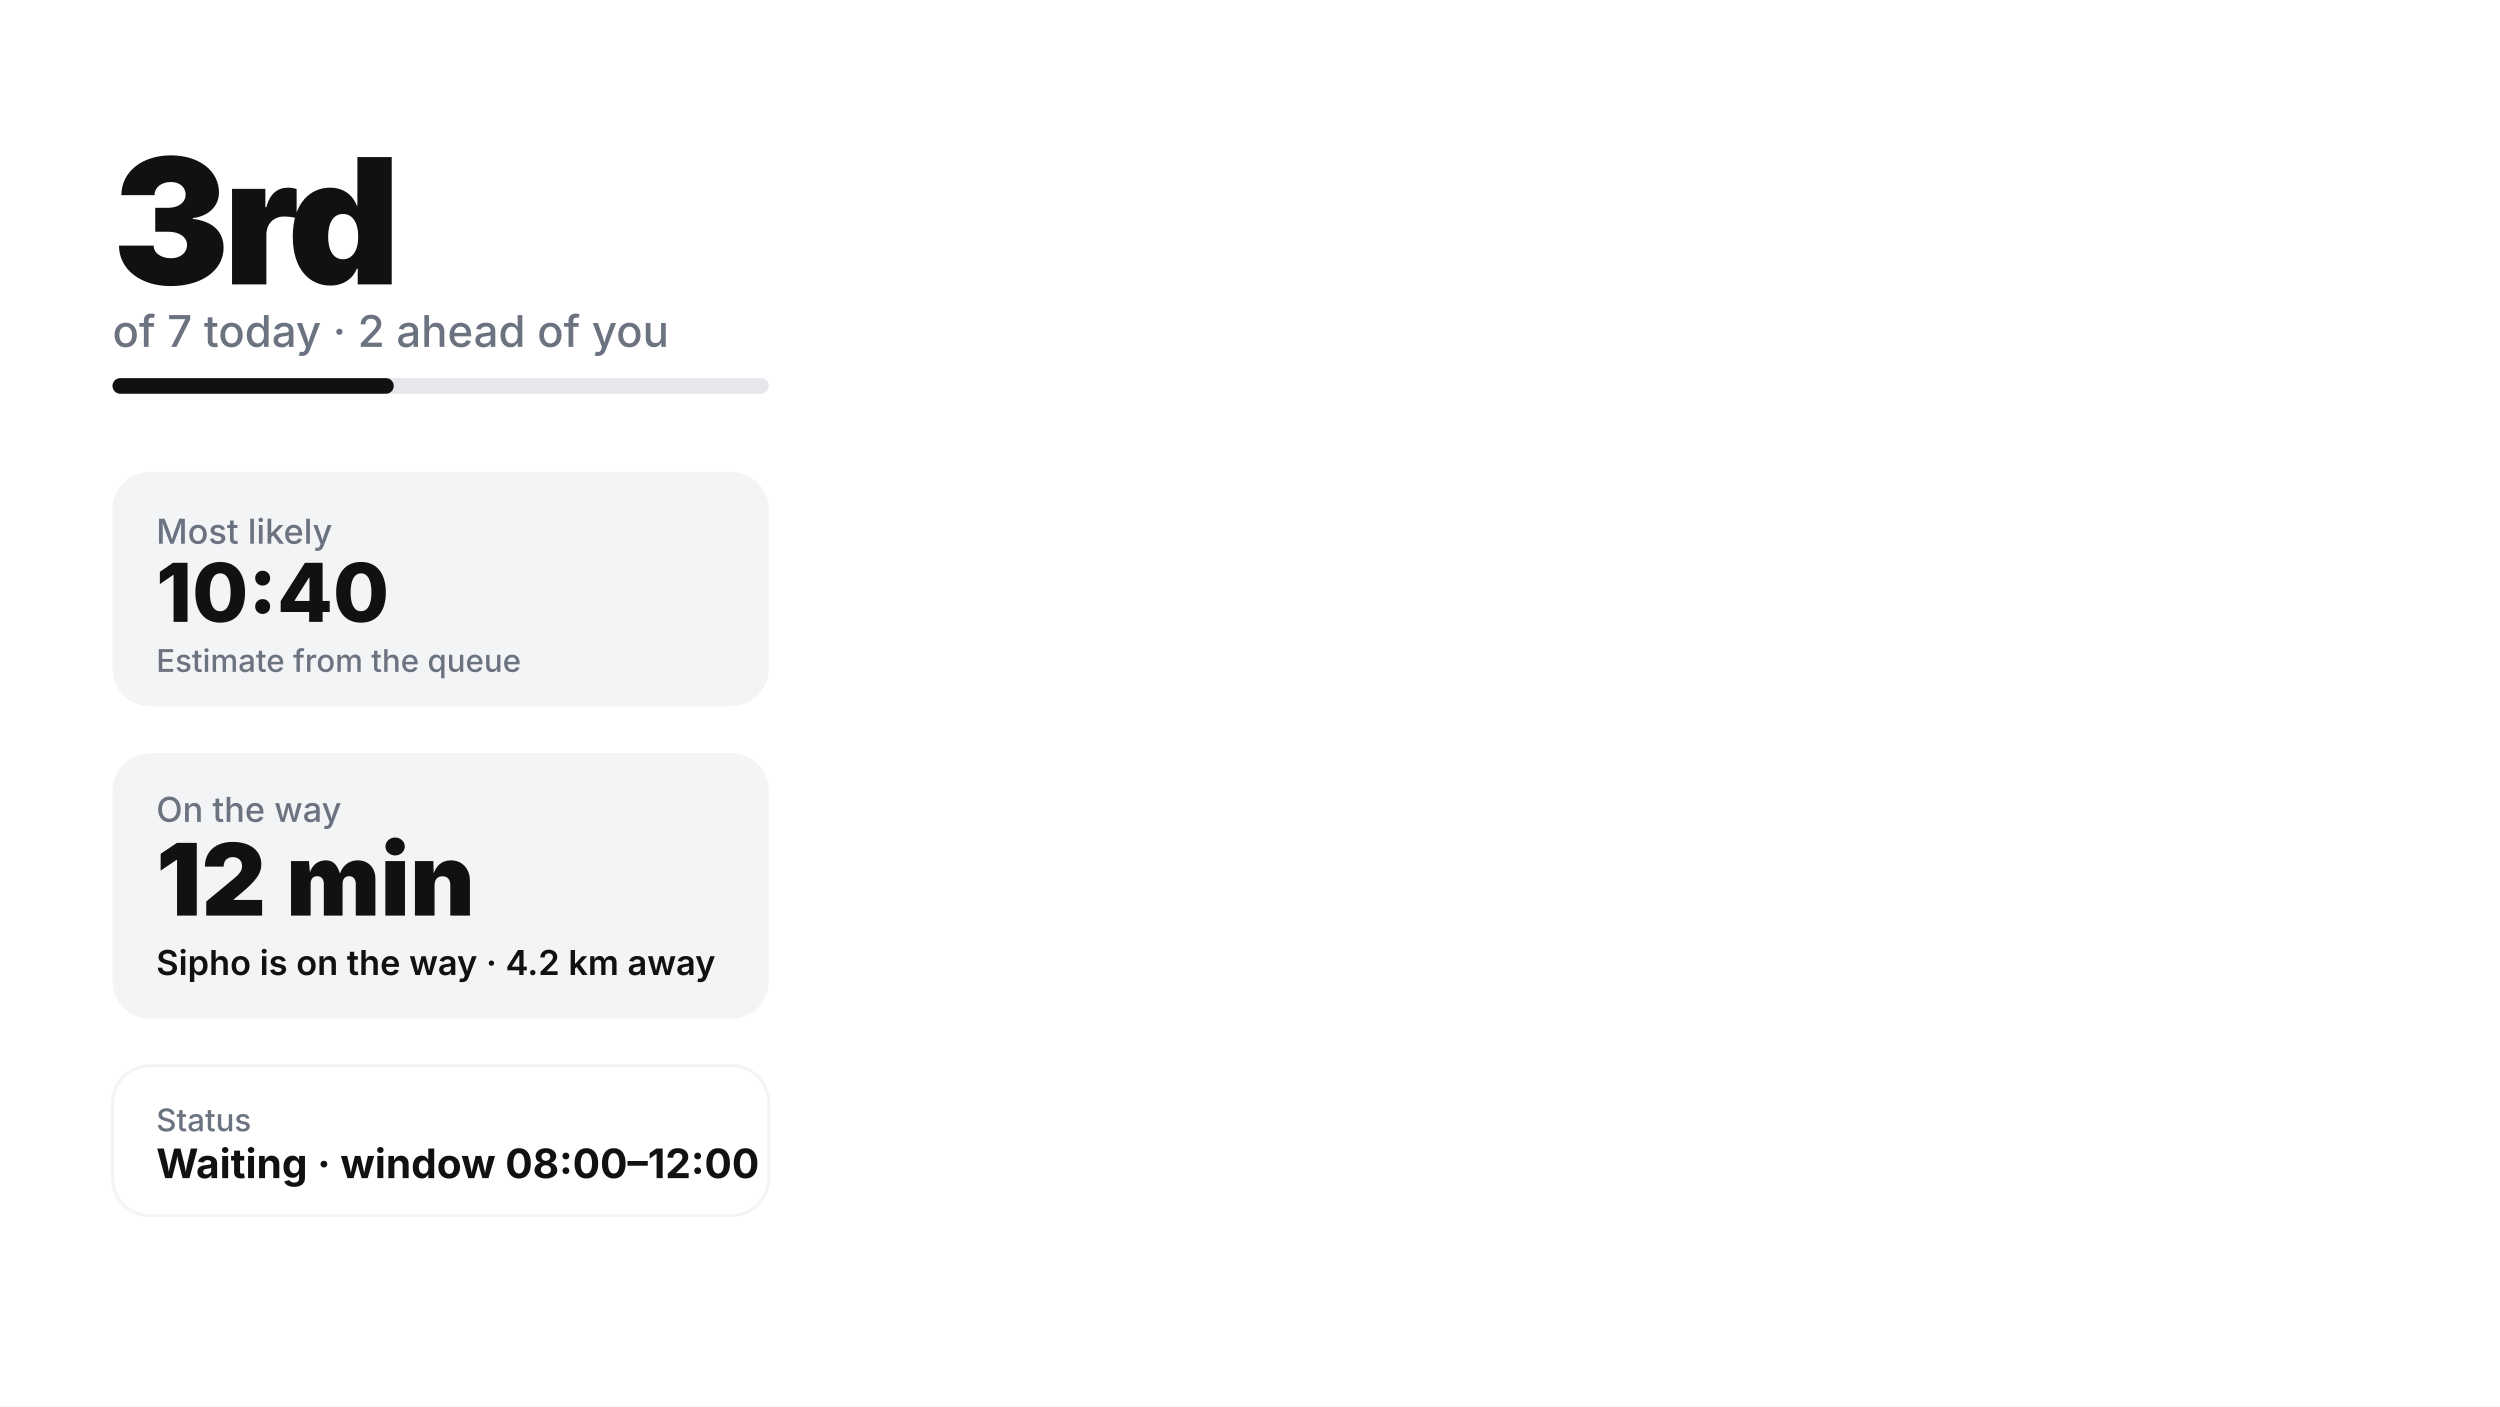
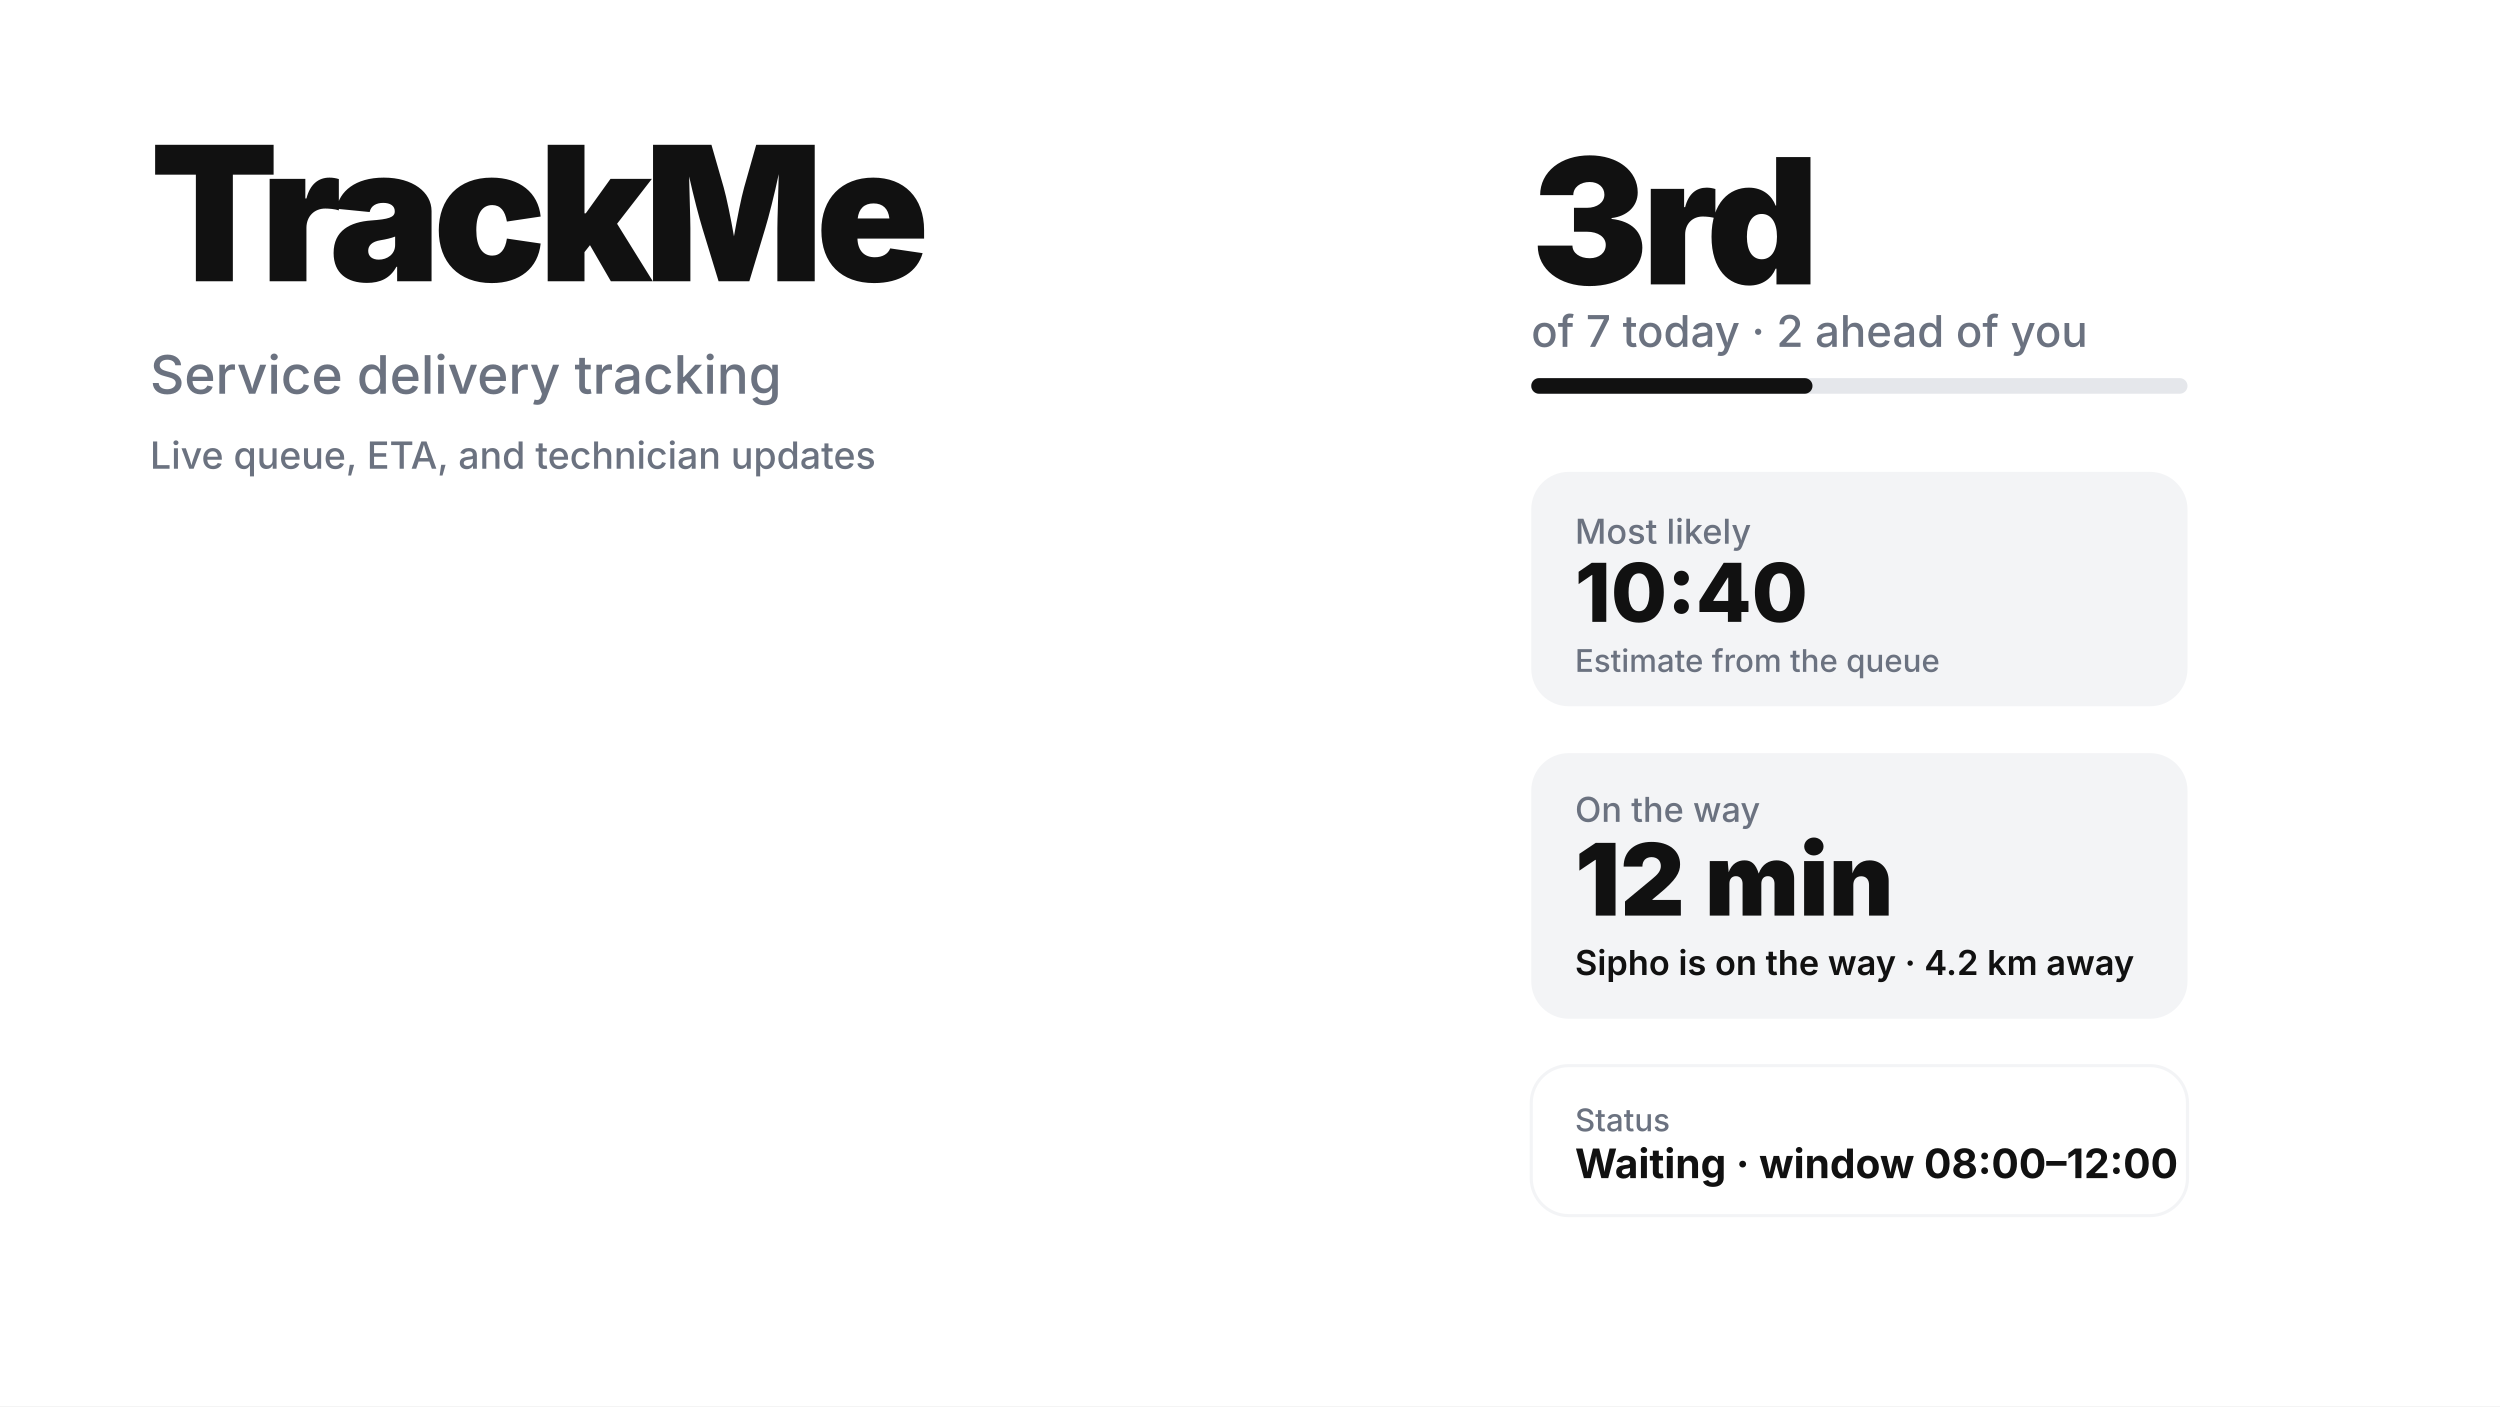
<svg xmlns="http://www.w3.org/2000/svg" width="1600" height="900" viewBox="0 0 1600 900">
  <rect width="100%" height="100%" fill="#ffffff" />
-   <g transform="translate(72,72)" font-family="Inter, -apple-system, BlinkMacSystemFont, 'Segoe UI', sans-serif">
+   <g transform="translate(96,180)" font-family="Inter, -apple-system, BlinkMacSystemFont, 'Segoe UI', sans-serif">
+     <text x="0" y="0" font-size="120" font-weight="900" fill="#111111" letter-spacing="-5">TrackMe</text>
+     <text x="0" y="72" font-size="34" font-weight="500" fill="#6b7280">Service delivery tracking</text>
+     <text x="0" y="120" font-size="24" font-weight="500" fill="#6b7280">Live queue, ETA, and technician updates</text>
+   </g>
+   <g transform="translate(980,72)" font-family="Inter, -apple-system, BlinkMacSystemFont, 'Segoe UI', sans-serif">
    <text x="0" y="110" font-size="112" font-weight="900" fill="#111111" letter-spacing="-4">3rd</text>
    <text x="0" y="150" font-size="28" font-weight="500" fill="#6b7280">of 7 today · 2 ahead of you</text>
    <rect x="0" y="170" width="420" height="10" rx="5" fill="#e5e7eb" />
    <rect x="0" y="170" width="180" height="10" rx="5" fill="#111111" />
    <g transform="translate(0,230)">
      <rect x="0" y="0" width="420" height="150" rx="24" fill="#f3f4f6" />
      <text x="28" y="46" font-size="22" font-weight="500" fill="#6b7280">Most likely</text>
      <text x="28" y="96" font-size="52" font-weight="800" fill="#111111">10:40</text>
      <text x="28" y="128" font-size="20" font-weight="500" fill="#6b7280">Estimate from the queue</text>
    </g>
    <g transform="translate(0,410)">
      <rect x="0" y="0" width="420" height="170" rx="24" fill="#f3f4f6" />
      <text x="28" y="44" font-size="22" font-weight="500" fill="#6b7280">On the way</text>
      <text x="28" y="104" font-size="64" font-weight="900" fill="#111111">12 min</text>
      <text x="28" y="142" font-size="22" font-weight="600" fill="#111111">Sipho is on the way · 4.2 km away</text>
    </g>
    <g transform="translate(0,610)">
      <rect x="0" y="0" width="420" height="96" rx="24" fill="#ffffff" stroke="#f3f4f6" stroke-width="2" />
      <text x="28" y="42" font-size="20" font-weight="500" fill="#6b7280">Status</text>
      <text x="28" y="72" font-size="26" font-weight="700" fill="#111111">Waiting · window 08:00–12:00</text>
    </g>
  </g>
</svg>
